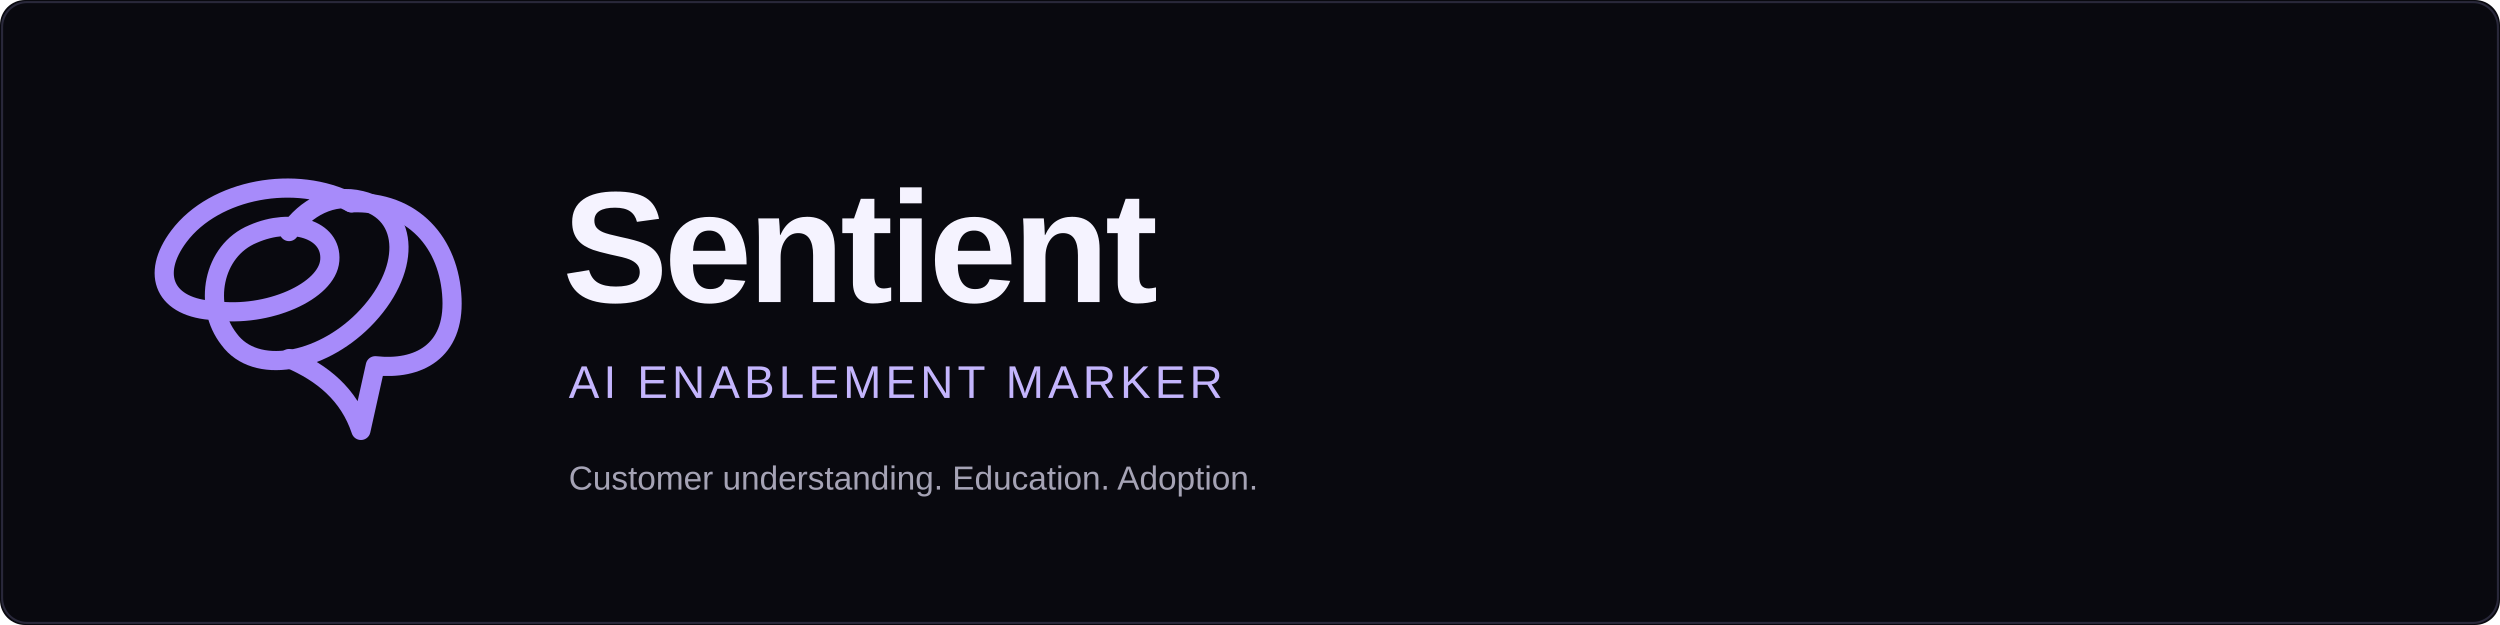
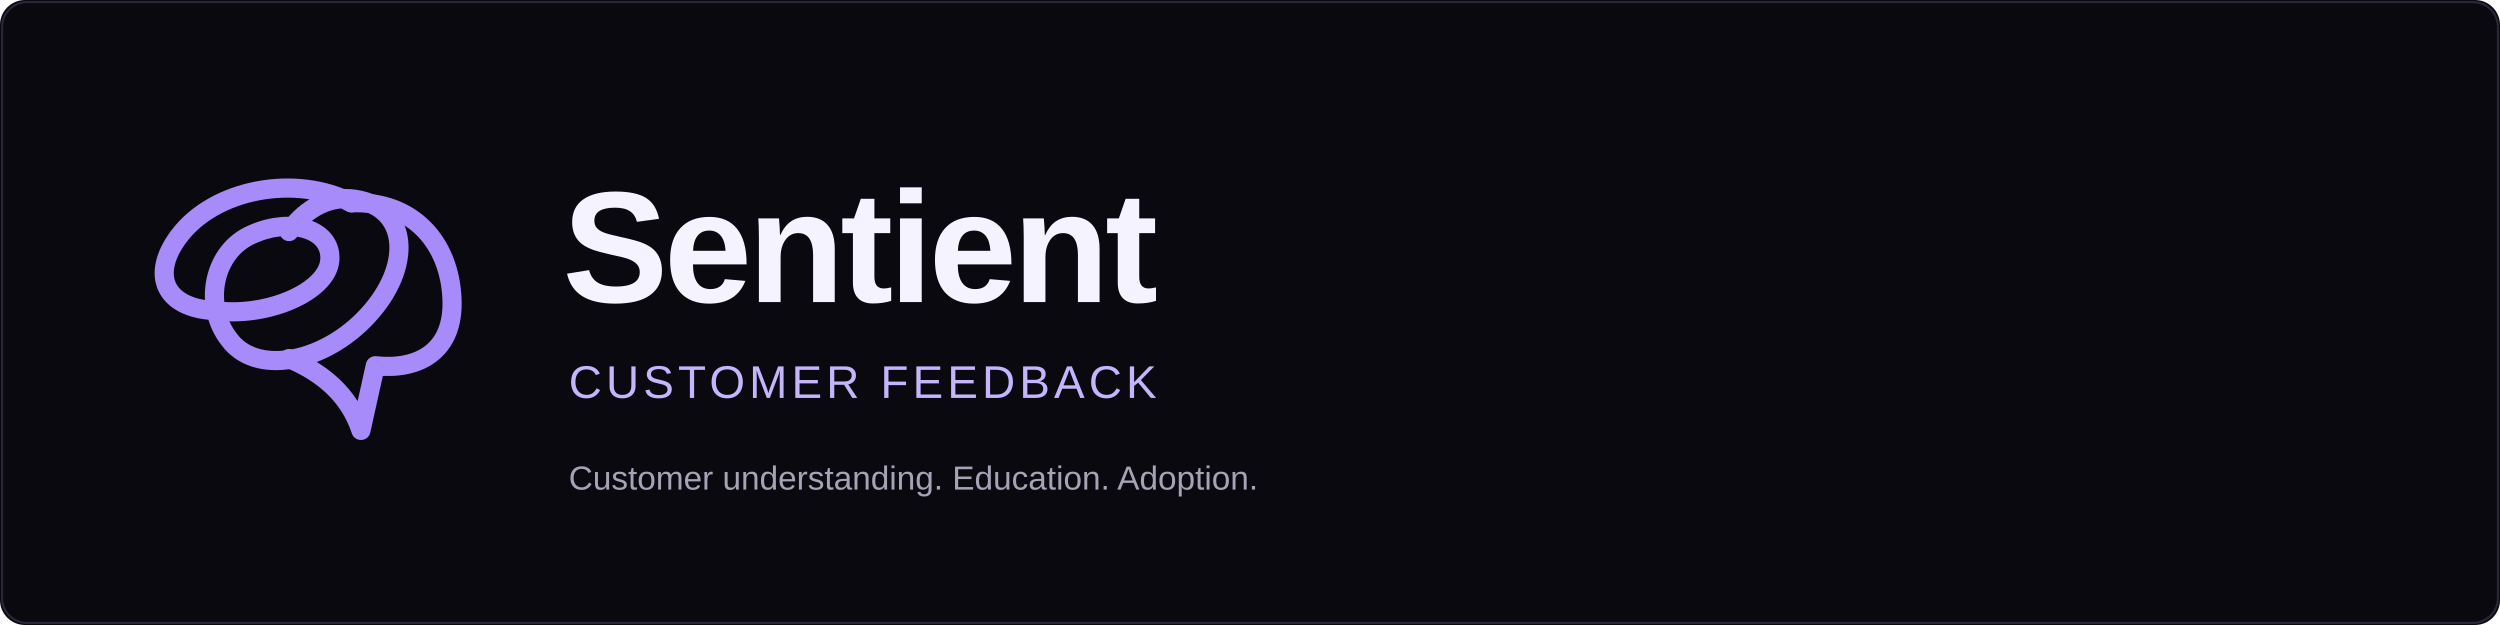
- <svg xmlns="http://www.w3.org/2000/svg" width="1200" height="300" viewBox="0 0 1200 300" role="img" aria-label="Sentient — AI Enablement Marker">
+ <svg xmlns="http://www.w3.org/2000/svg" width="1200" height="300" viewBox="0 0 1200 300" role="img" aria-label="Sentient — Customer feedback">
  <rect width="1200" height="300" rx="12" fill="#09090F" />
  <rect x="1" y="1" width="1198" height="298" rx="12" fill="none" stroke="#29283A" />
  <g transform="translate(64 64) scale(1.15)" color="#A78BFA">
    <g fill="none" stroke="currentColor" stroke-width="8" stroke-linecap="round" stroke-linejoin="round">
      <path d="M91 29C68 17 34 23 19 43C7 59 13 73 34 74C56 77 81 66 82 53C83 40 66 35 50 42C33 49 29 72 40 86C51 101 78 96 96 78C116 58 116 33 95 28C83 25 72 31 65 41" />
      <path d="M91 29C117 28 132 46 133 69C134 91 119 99 101 97L95 124C90 109 79 100 65 94" />
    </g>
  </g>
  <text x="270" y="145" fill="#F5F3FF" font-family="Arial,Helvetica,sans-serif" font-size="76" font-weight="600" letter-spacing="-2">Sentient</text>
-   <text x="273" y="191" fill="#C4B5FD" font-family="Arial,Helvetica,sans-serif" font-size="22" letter-spacing="2">AI ENABLEMENT MARKER</text>
+   <text x="273" y="191" fill="#C4B5FD" font-family="Arial,Helvetica,sans-serif" font-size="22" letter-spacing="2">CUSTOMER FEEDBACK</text>
  <text x="273" y="235" fill="#A5A3B5" font-family="Arial,Helvetica,sans-serif" font-size="16">Customer understanding. Education. Adoption.</text>
</svg>
